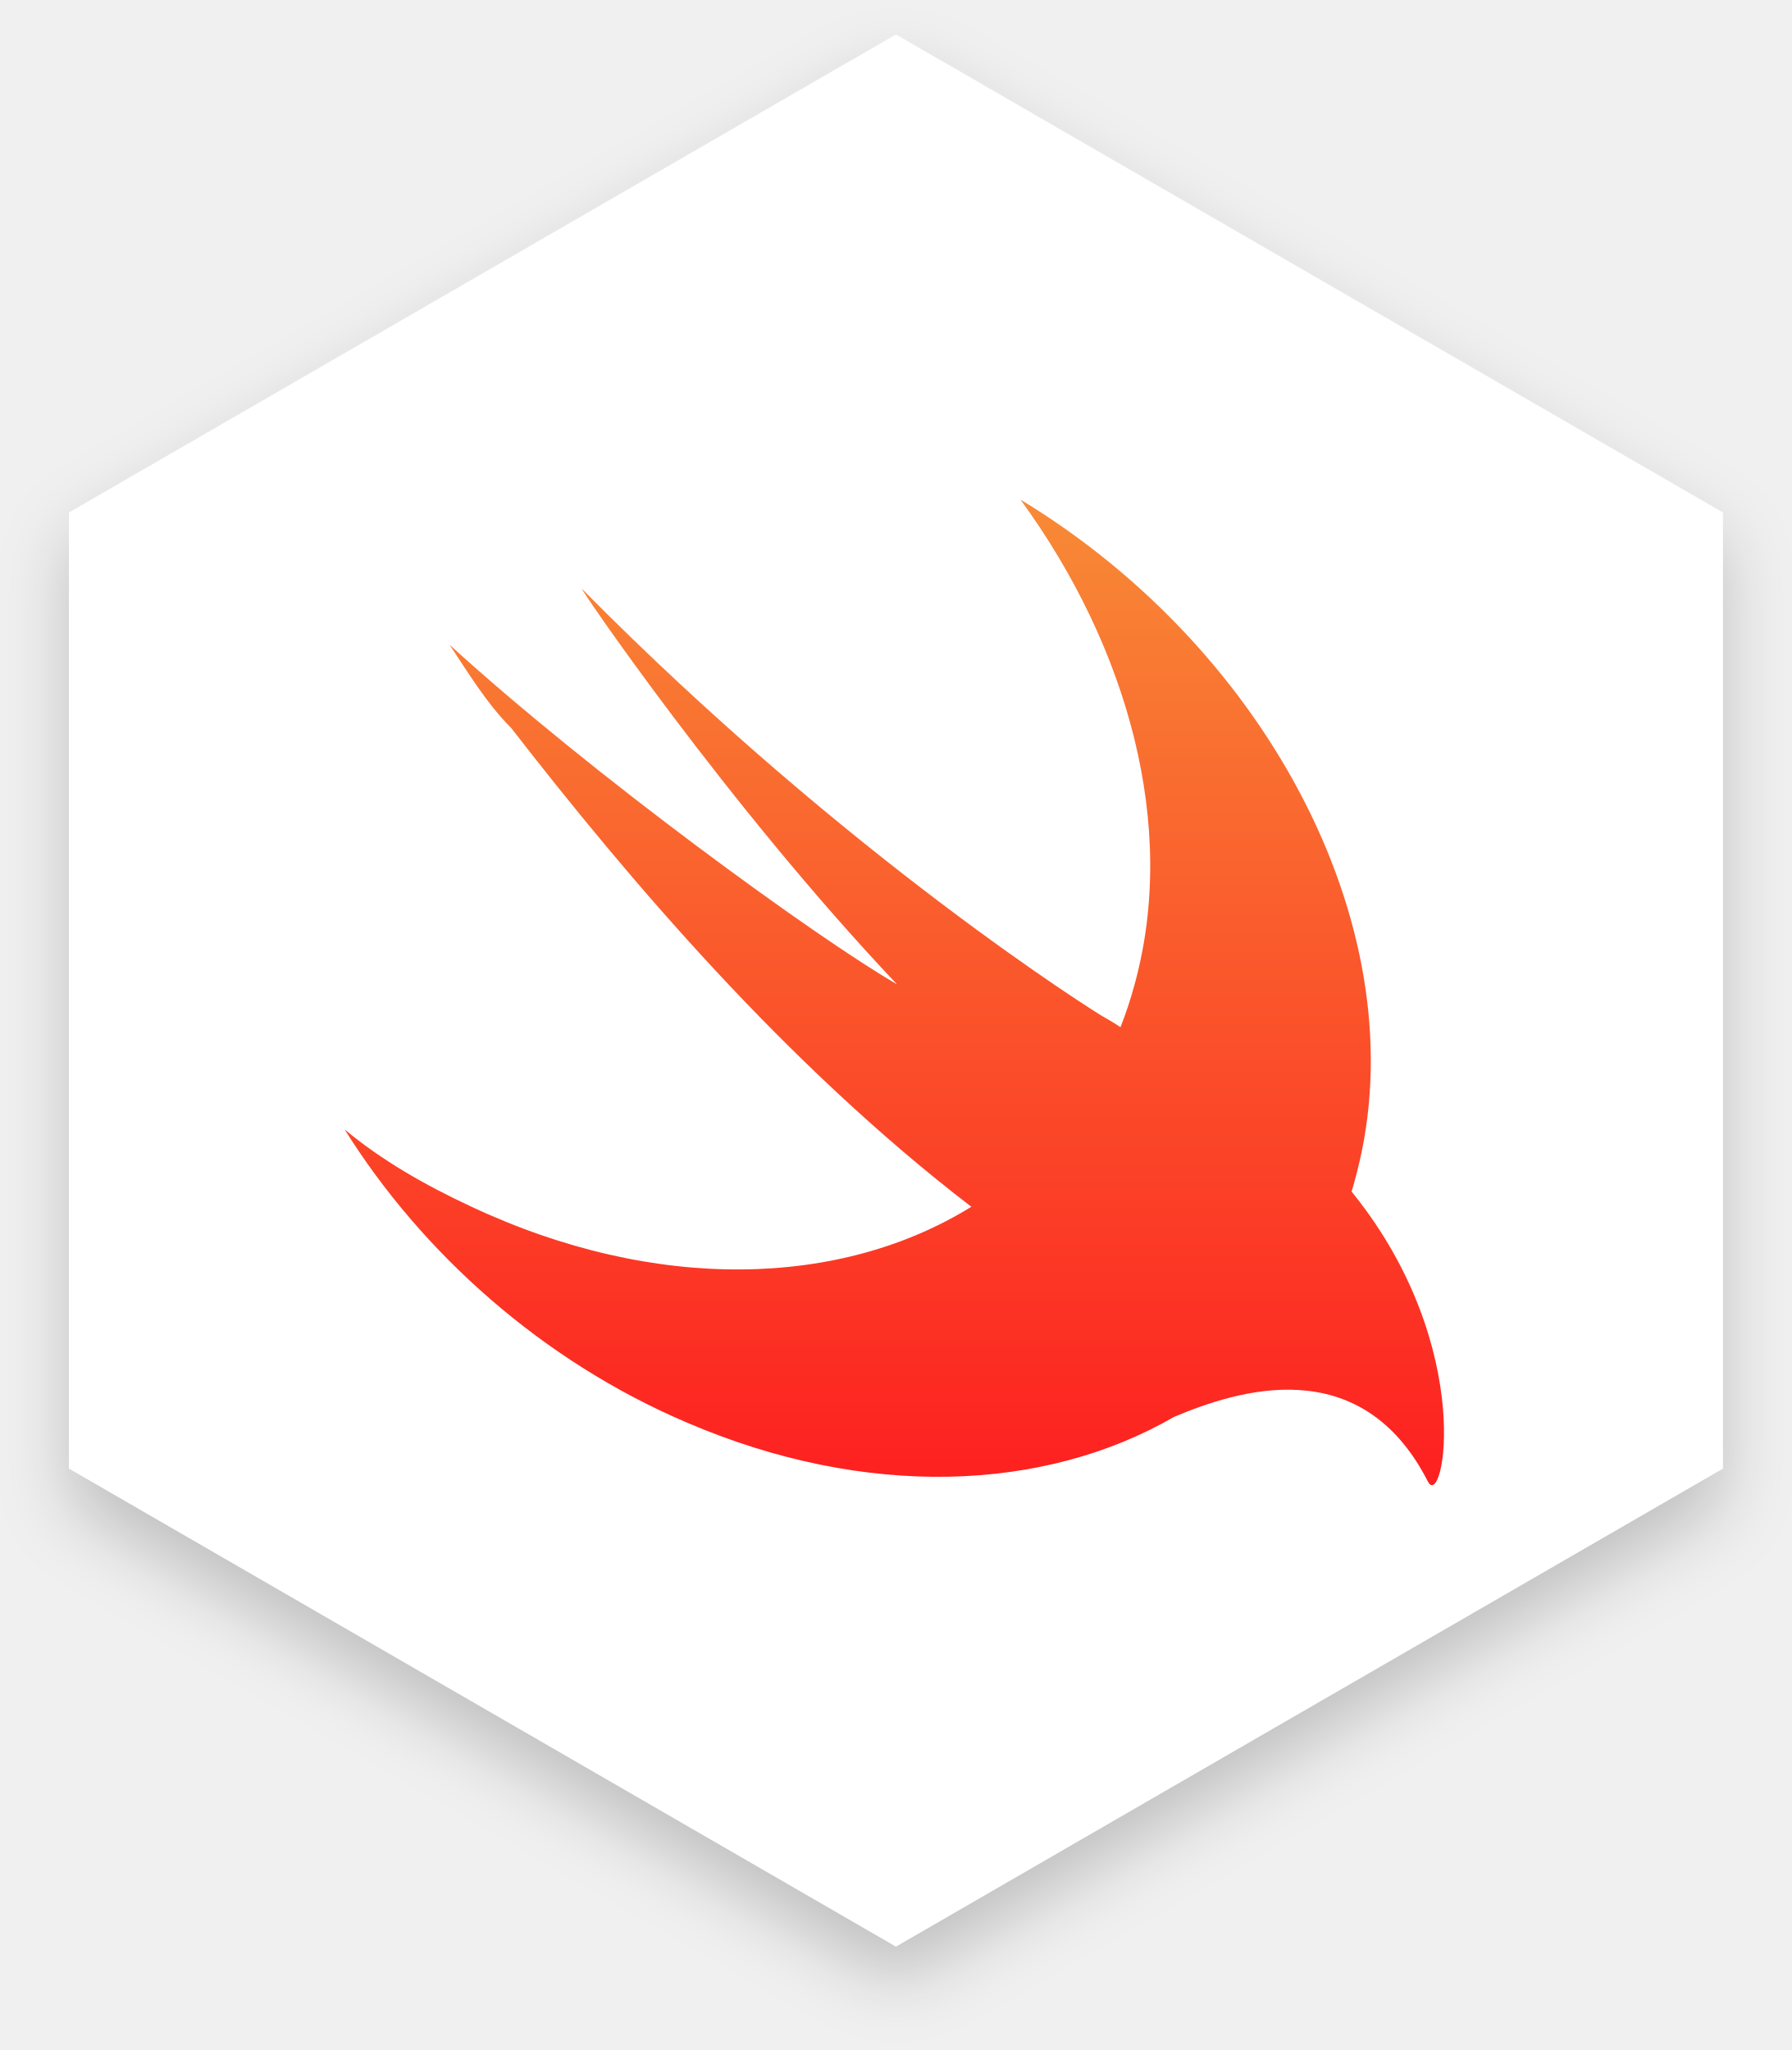
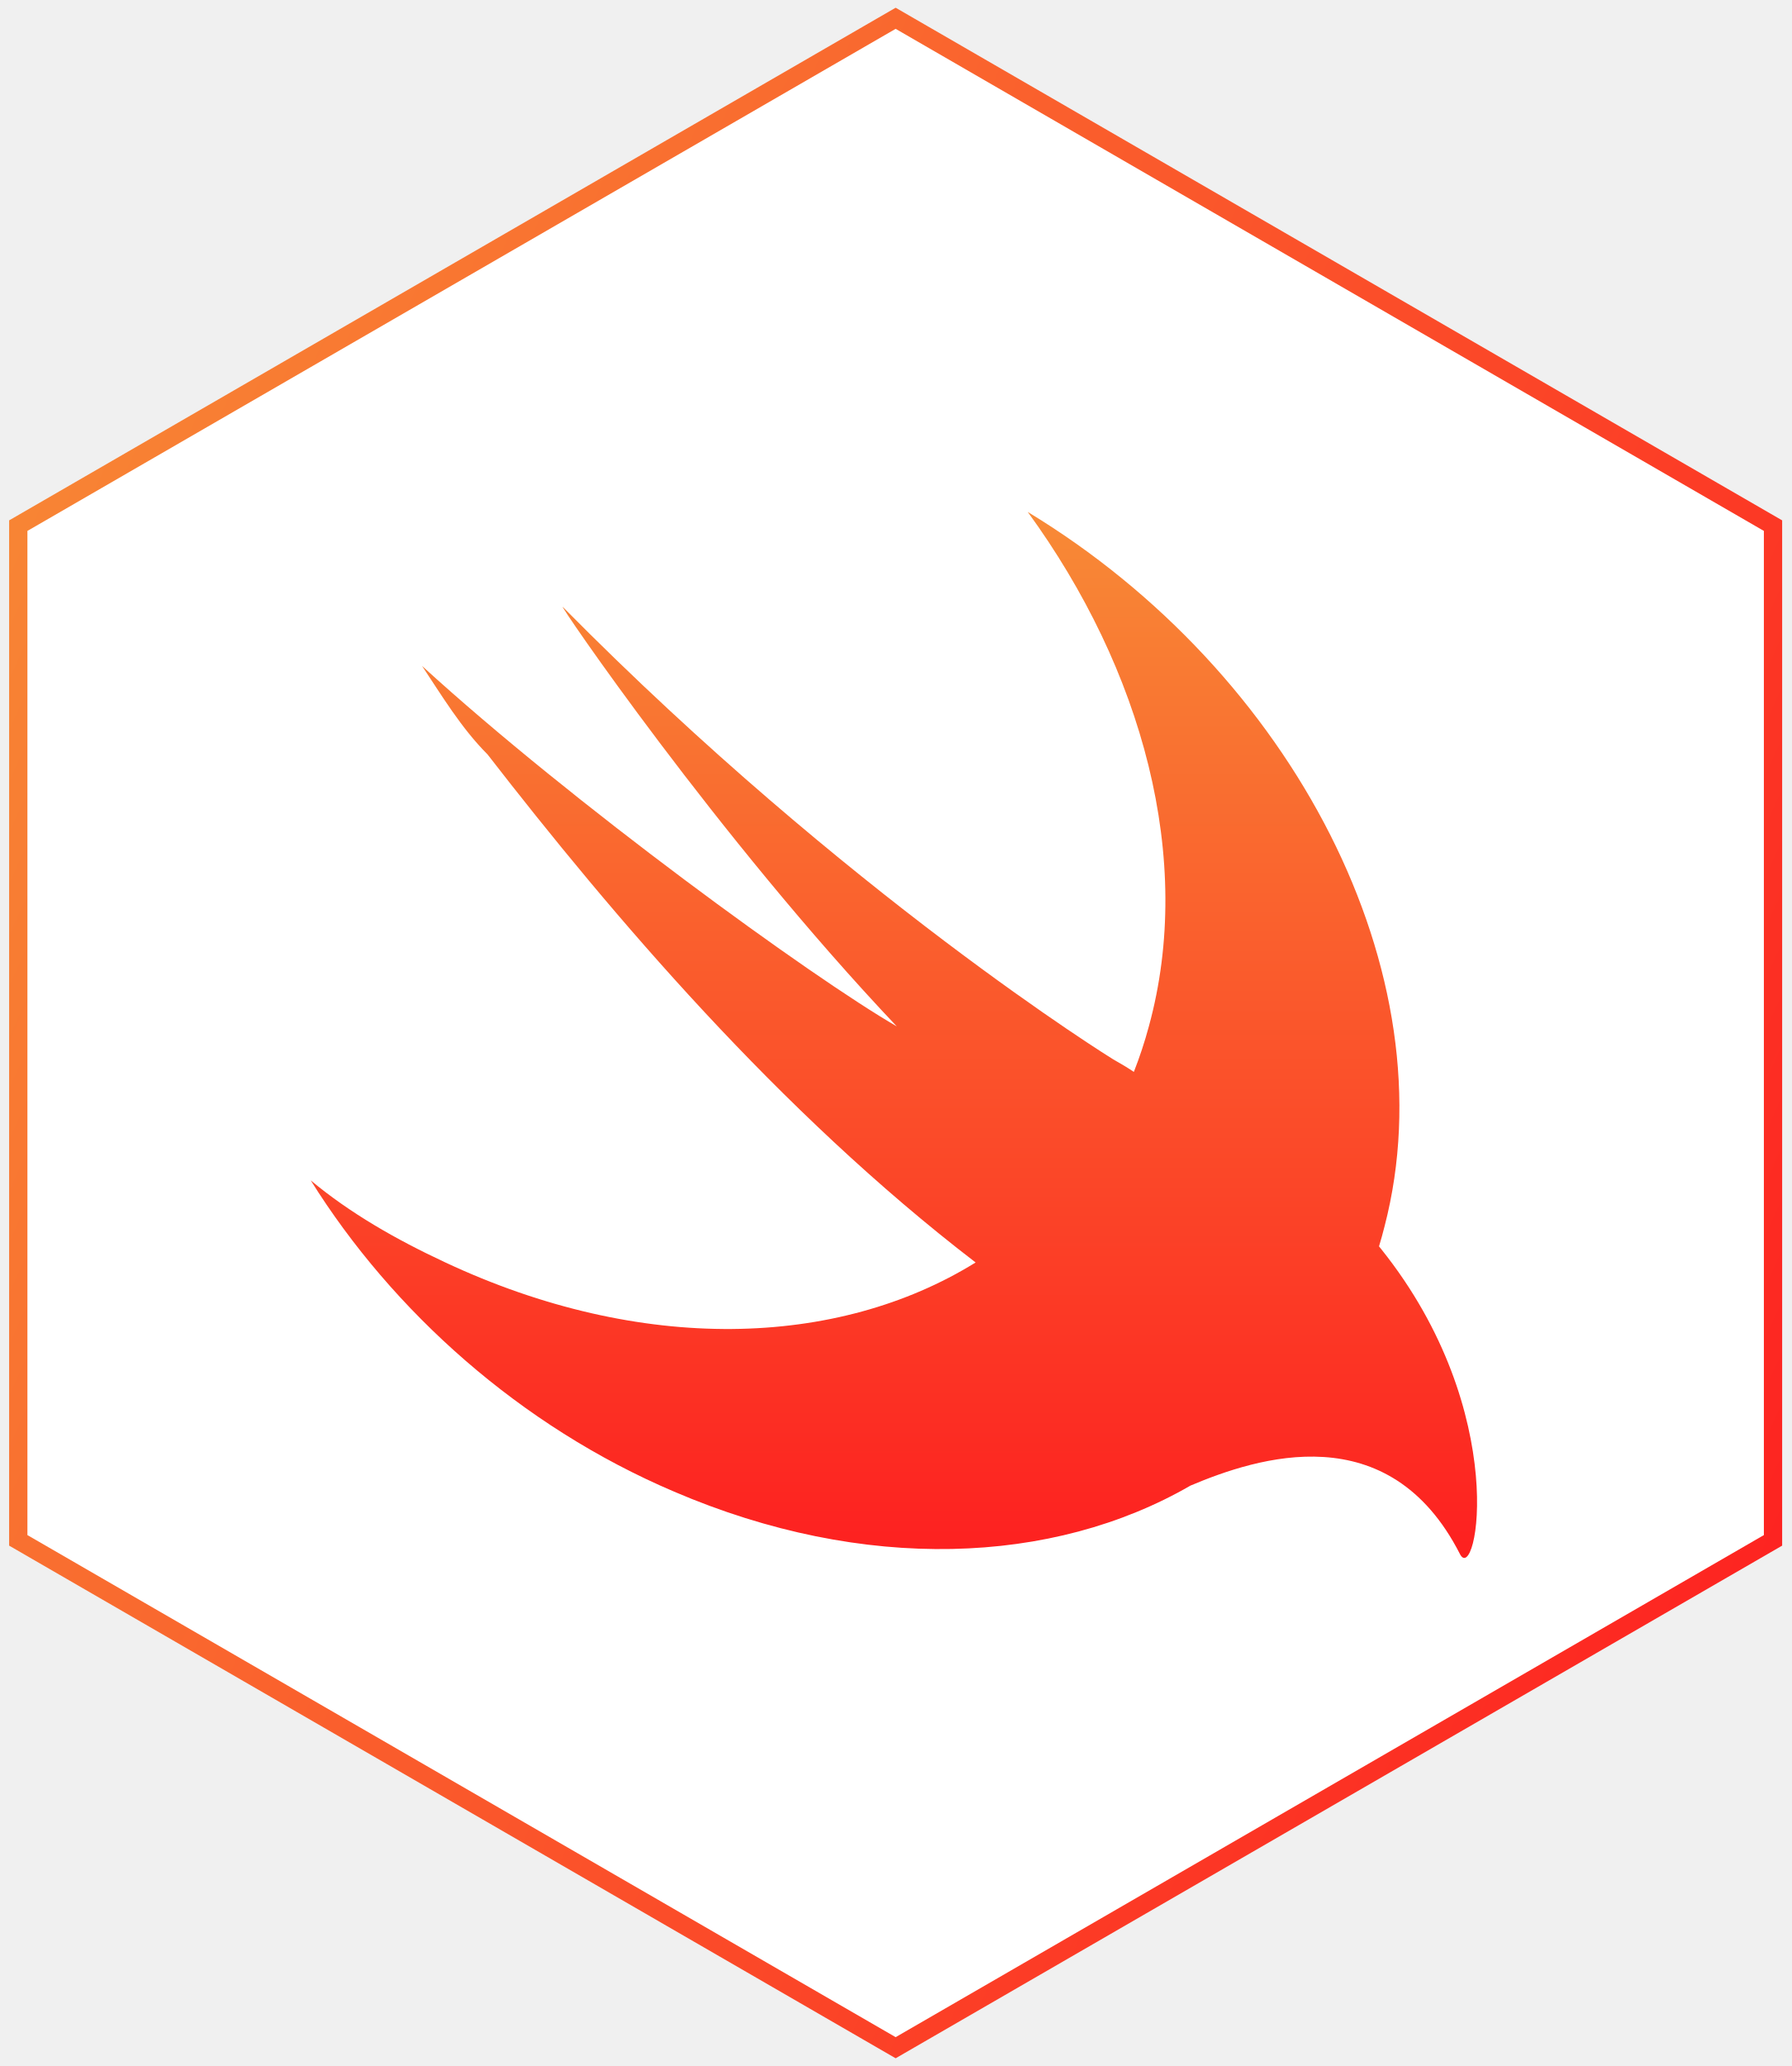
- <svg xmlns="http://www.w3.org/2000/svg" xmlns:xlink="http://www.w3.org/1999/xlink" width="104px" height="119px" viewBox="0 0 104 119" version="1.1">
+ <svg xmlns="http://www.w3.org/2000/svg" width="98px" height="113px" viewBox="0 0 98 113" version="1.1">
  <defs>
-     <polygon id="path-1" points="48 0 96 27.75 96 83.25 48 111 -2.35633735e-12 83.25 -2.38653541e-12 27.75" />
-     <filter x="-50%" y="-50%" width="200%" height="200%" filterUnits="objectBoundingBox" id="filter-2">
-       <feOffset dx="0" dy="2" in="SourceAlpha" result="shadowOffsetOuter1" />
-       <feGaussianBlur stdDeviation="2" in="shadowOffsetOuter1" result="shadowBlurOuter1" />
-       <feColorMatrix values="0 0 0 0 0   0 0 0 0 0   0 0 0 0 0  0 0 0 0.2 0" type="matrix" in="shadowBlurOuter1" />
-     </filter>
-     <linearGradient x1="50%" y1="0%" x2="50%" y2="100%" id="linearGradient-3">
+     <linearGradient x1="0%" y1="24.516%" x2="100%" y2="76.283%" id="linearGradient-1">
+       <stop stop-color="#F88434" offset="0%" />
+       <stop stop-color="#FD2421" offset="100%" />
+     </linearGradient>
+     <linearGradient x1="50%" y1="0%" x2="50%" y2="100%" id="linearGradient-2">
      <stop stop-color="#F88A36" offset="0%" />
      <stop stop-color="#FD2020" offset="100%" />
    </linearGradient>
  </defs>
  <g id="Page-1" stroke="none" stroke-width="1" fill="none" fill-rule="evenodd">
-     <g id="DesktopHD_Round7_ClientGuides-Copy" transform="translate(-566, -1416)">
+     <g id="DesktopHD_Round7_ClientGuides-Copy" transform="translate(-569, -1417)">
      <g id="clients-copy" transform="translate(389, 1067)">
        <g id="row1">
          <g id="swift" transform="translate(181, 351)">
-             <g id="Polygon">
-               <use fill="black" fill-opacity="1" filter="url(#filter-2)" xlink:href="#path-1" />
-               <use fill="#FFFFFF" fill-rule="evenodd" xlink:href="#path-1" />
-             </g>
-             <g id="Swift_logo" transform="translate(16, 27)" fill="url(#linearGradient-3)">
+             <polygon id="Polygon" stroke="url(#linearGradient-1)" stroke-linecap="round" fill="#FFFFFF" points="48 0 96 27.75 96 83.25 48 111 -2.35633735e-12 83.25 -2.38653541e-12 27.75" />
+             <g id="Swift_logo" transform="translate(16, 27)" fill="url(#linearGradient-2)">
              <path d="M48.131,53.254 C40.614,57.598 30.28,58.044 19.882,53.586 C11.463,50.002 4.478,43.728 -7.10542736e-15,36.561 C2.149,38.352 4.657,39.787 7.344,41.04 C18.081,46.076 28.817,45.731 36.372,41.053 C36.367,41.048 36.364,41.045 36.361,41.04 C25.613,32.796 16.479,22.043 9.672,13.262 C8.239,11.828 7.164,10.036 6.09,8.423 C14.329,15.95 27.405,25.448 32.061,28.138 C22.211,17.742 13.434,4.839 13.791,5.197 C29.375,20.968 43.884,29.93 43.884,29.93 C44.364,30.2 44.734,30.426 45.032,30.627 C45.346,29.828 45.622,28.998 45.853,28.138 C48.361,18.998 45.496,8.602 39.226,0 C53.734,8.782 62.332,25.269 58.749,39.07 C58.656,39.442 58.554,39.809 58.445,40.17 C58.486,40.22 58.528,40.272 58.57,40.325 C65.734,49.286 63.764,58.784 62.869,56.992 C58.982,49.383 51.788,51.71 48.131,53.254 L48.131,53.254 Z" id="Shape" />
            </g>
          </g>
        </g>
      </g>
    </g>
  </g>
</svg>
